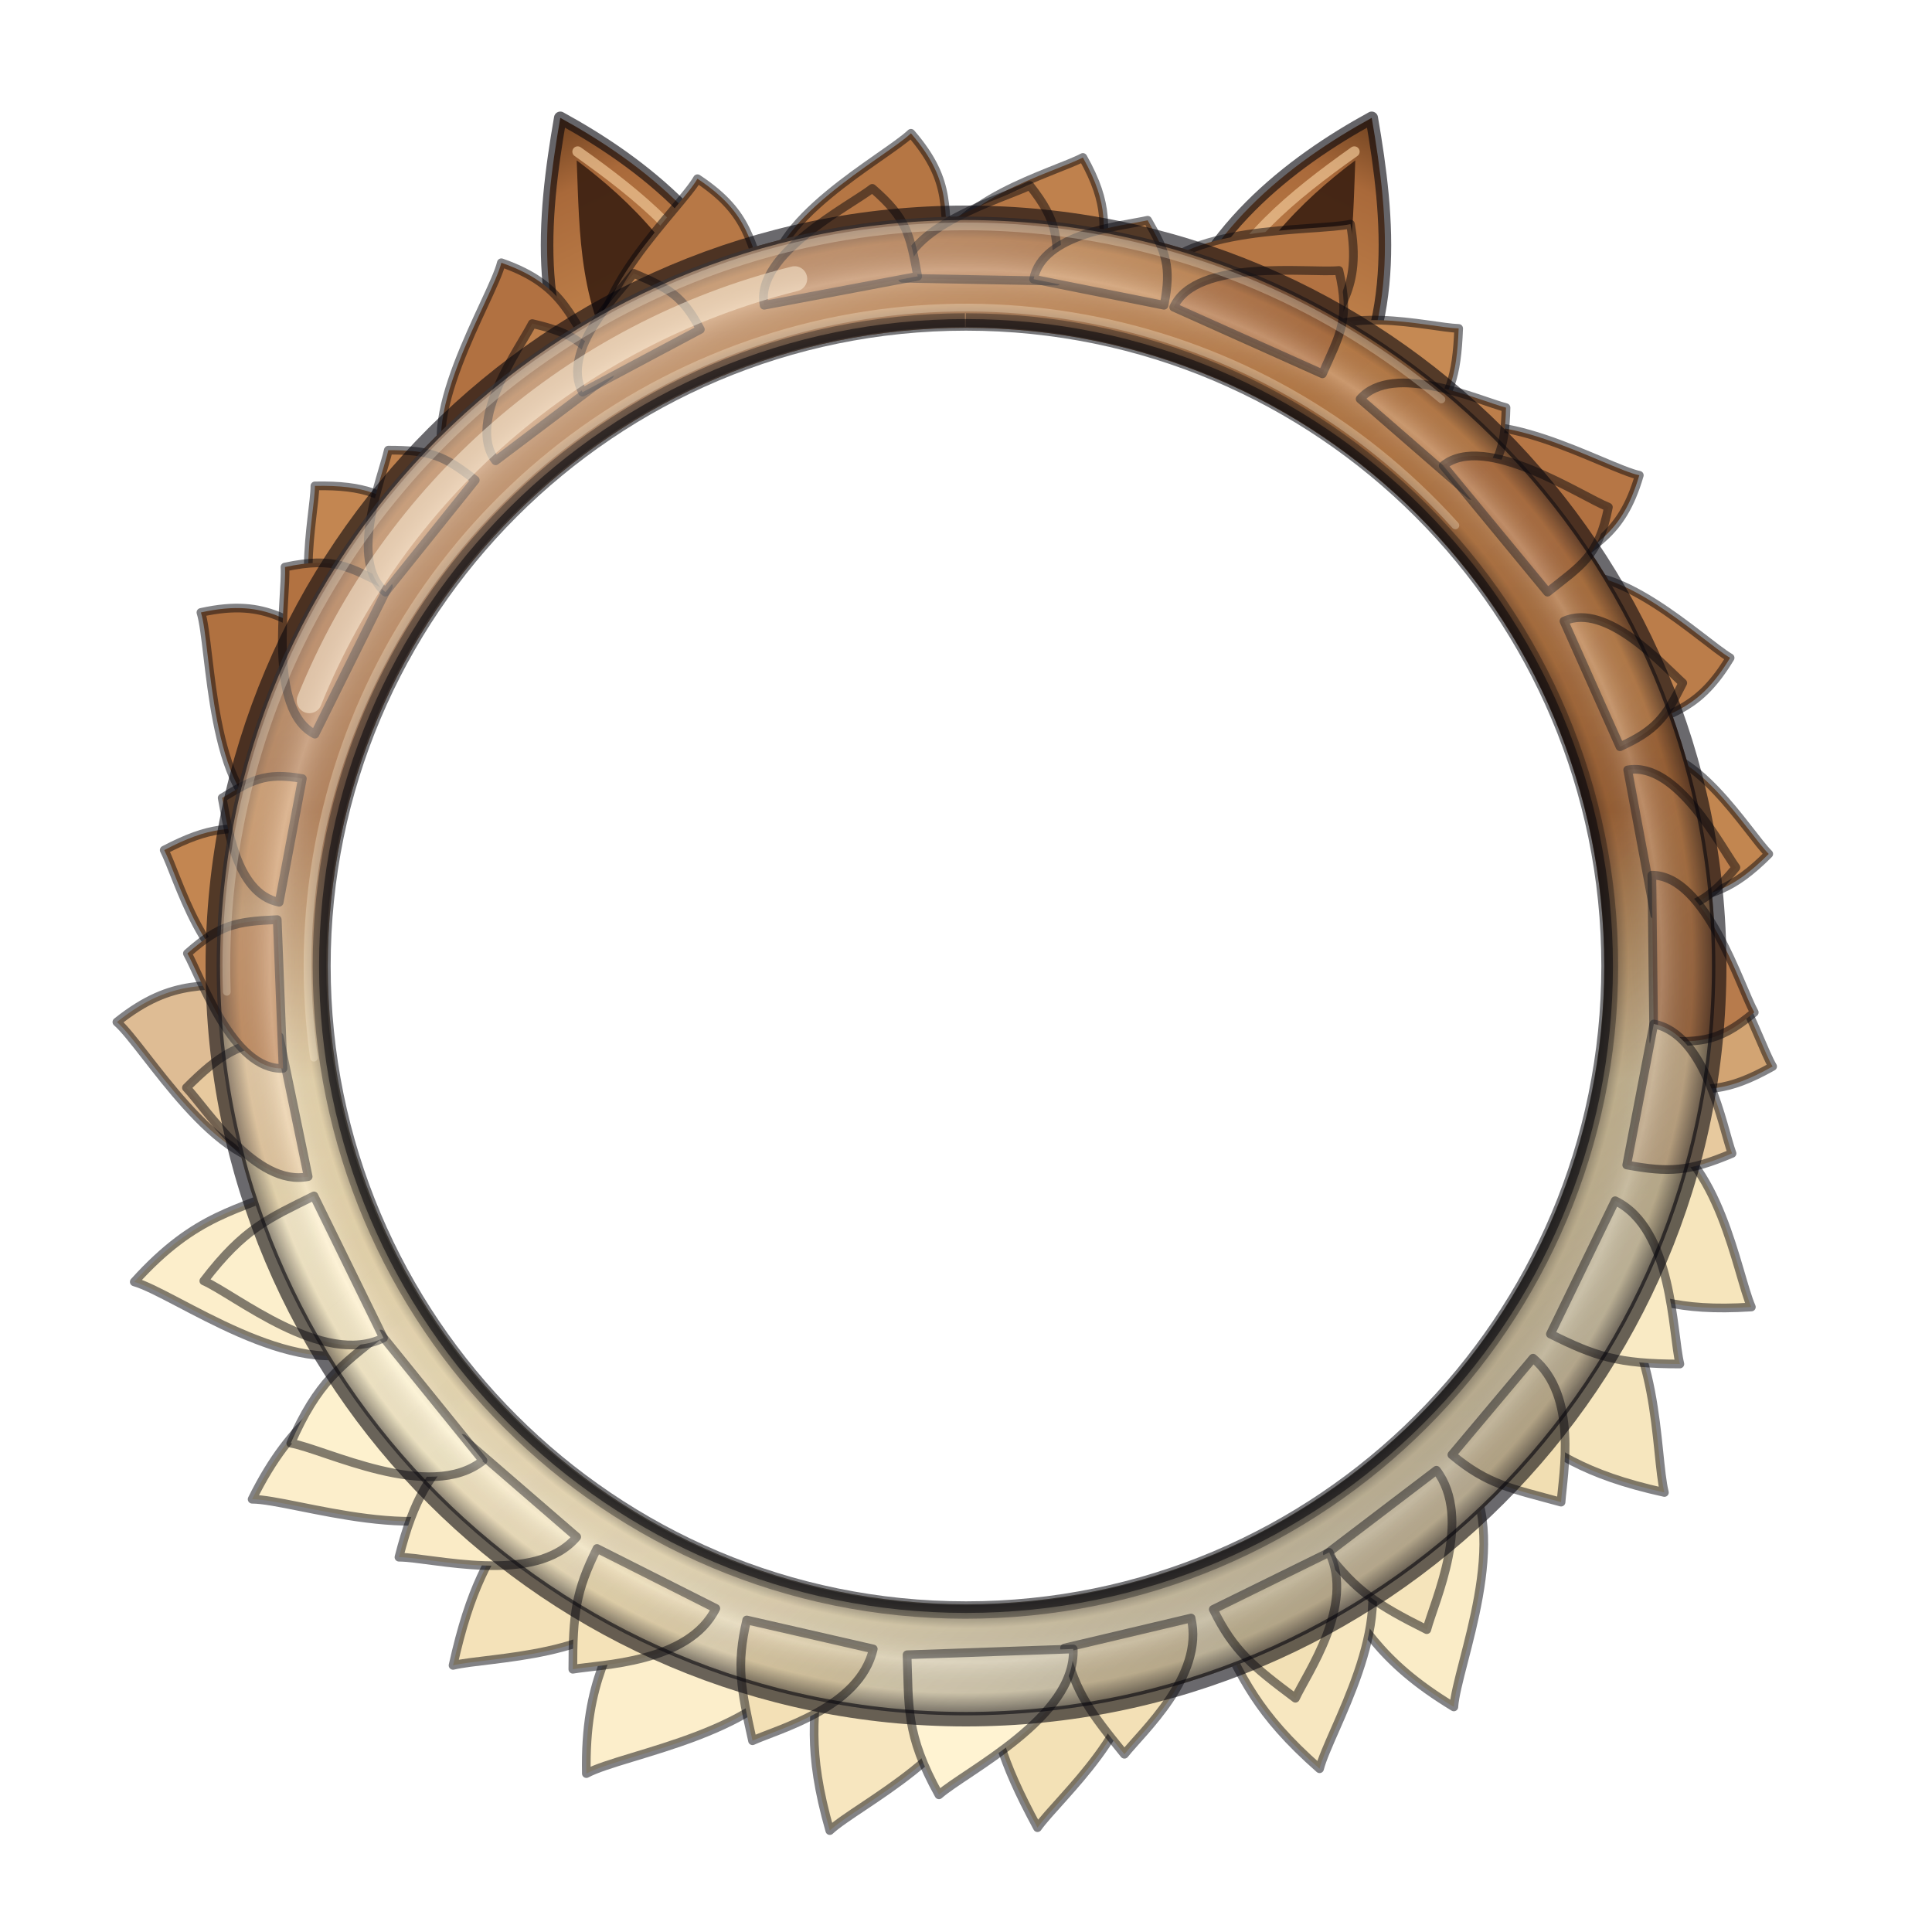
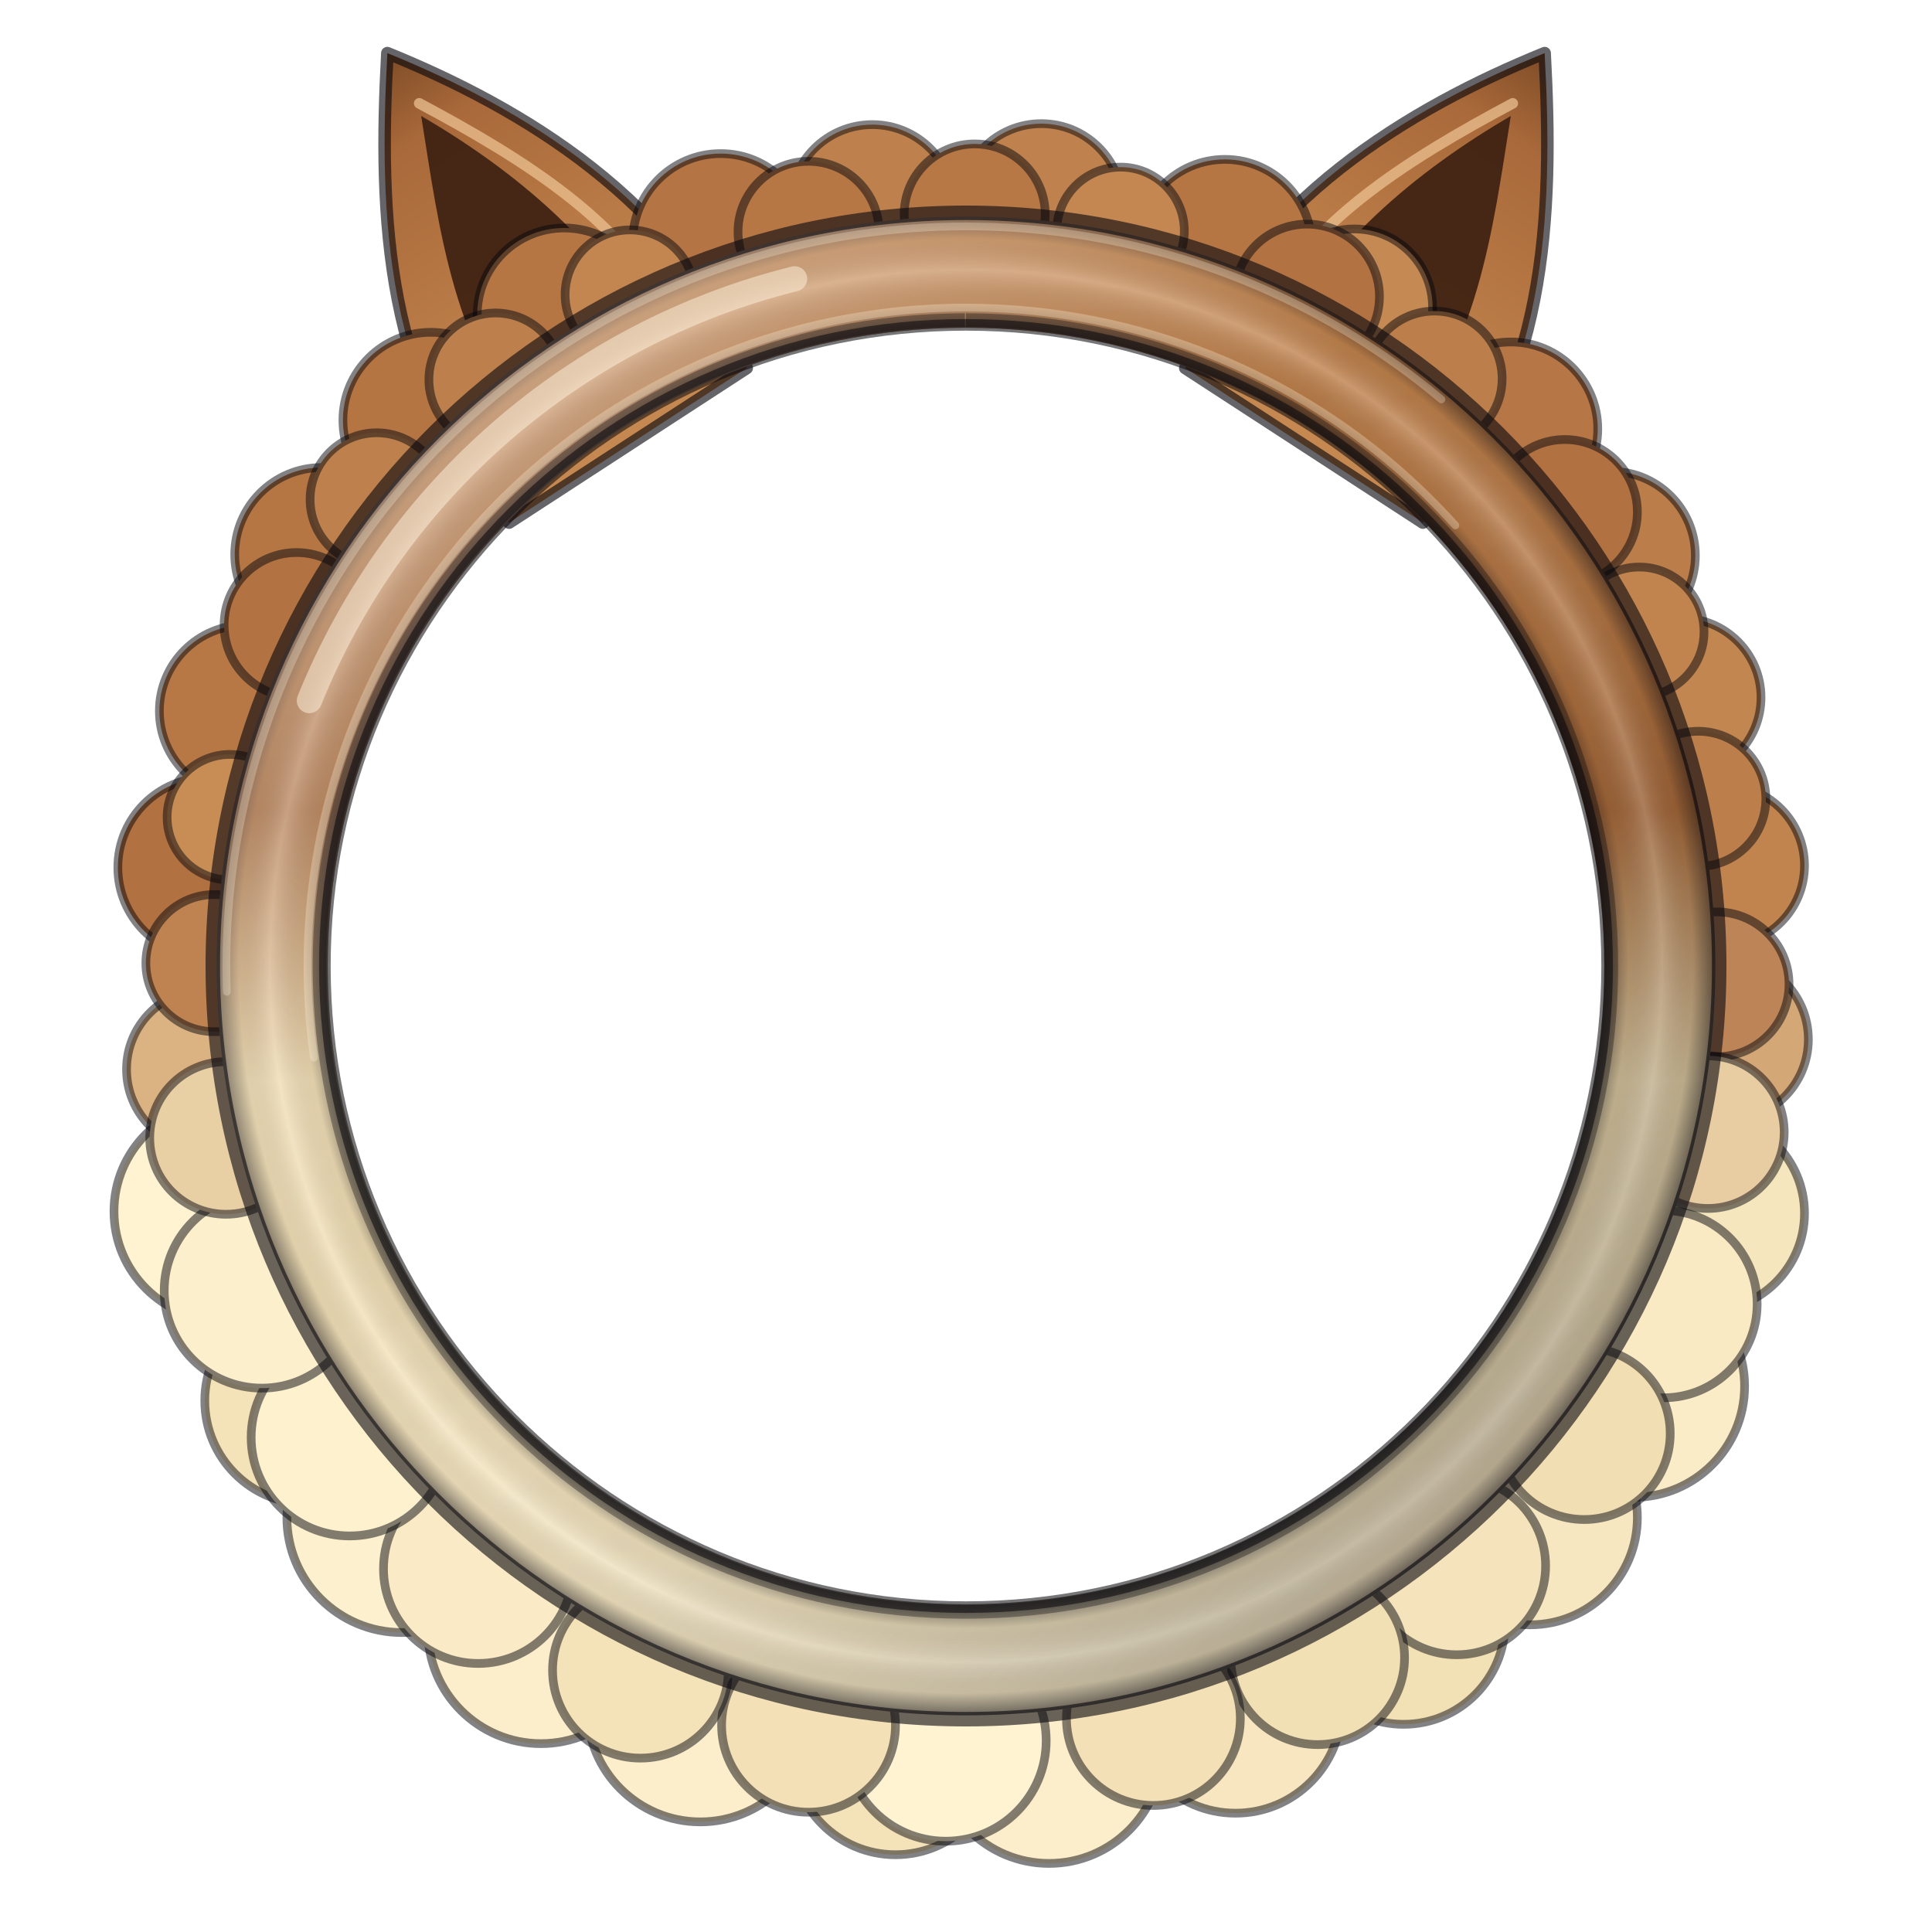
<svg xmlns="http://www.w3.org/2000/svg" viewBox="0 0 200 200" width="200" height="200">
  <defs>
    <linearGradient id="eb" gradientUnits="userSpaceOnUse" x1="0" y1="0" x2="0" y2="200">
      <stop offset="0" stop-color="#cf9158" />
      <stop offset="0.42" stop-color="#a96b3a" />
      <stop offset="0.56" stop-color="#ecd8ac" />
      <stop offset="1" stop-color="#fff4d4" />
    </linearGradient>
    <radialGradient id="ts" gradientUnits="userSpaceOnUse" cx="100" cy="100" r="77.568">
      <stop offset="0.852" stop-color="#07060c" stop-opacity="0.5" />
      <stop offset="0.884" stop-color="#07060c" stop-opacity="0.07" />
      <stop offset="0.929" stop-color="#fff" stop-opacity="0.2" />
      <stop offset="0.97" stop-color="#07060c" stop-opacity="0.07" />
      <stop offset="1" stop-color="#07060c" stop-opacity="0.5" />
    </radialGradient>
    <linearGradient id="tl" gradientUnits="userSpaceOnUse" x1="30" y1="22" x2="172" y2="178">
      <stop offset="0" stop-color="#fff" stop-opacity="0.45" />
      <stop offset="0.4" stop-color="#fff" stop-opacity="0" />
      <stop offset="0.62" stop-color="#07060c" stop-opacity="0.04" />
      <stop offset="1" stop-color="#07060c" stop-opacity="0.34" />
    </linearGradient>
-     <linearGradient id="ee" gradientUnits="userSpaceOnUse" x1="131.563" y1="35.287" x2="142.96" y2="11.918">
+     <linearGradient id="ee" gradientUnits="userSpaceOnUse" x1="139.214" y1="39.616" x2="163.178" y2="2.714">
      <stop offset="0" stop-color="#c58850" />
      <stop offset="0.7" stop-color="#a9693a" />
      <stop offset="1" stop-color="#6b3f1e" />
    </linearGradient>
-     <linearGradient id="ee2" gradientUnits="userSpaceOnUse" x1="68.437" y1="35.287" x2="57.04" y2="11.918">
+     <linearGradient id="ee2" gradientUnits="userSpaceOnUse" x1="60.786" y1="39.616" x2="36.822" y2="2.714">
      <stop offset="0" stop-color="#c58850" />
      <stop offset="0.7" stop-color="#a9693a" />
      <stop offset="1" stop-color="#6b3f1e" />
    </linearGradient>
  </defs>
-   <path d="M79.1 35.8C76.1 24.2 66.4 16.8 58 12.2C56.2 22.6 55 34.5 62.3 44Z" fill="url(#ee2)" stroke="#07060c" stroke-opacity="0.62" stroke-width="1.3" stroke-linejoin="round" />
-   <path d="M73.9 34.9C71.2 26.6 65.3 20.8 59.7 16.6C60 24.3 59.9 32.1 64.8 39.3Z" fill="#3d2112" fill-opacity=".92" />
-   <path d="M74.3 31.2C72.2 25.2 66.3 20.3 59.8 15.7" fill="none" stroke="#f0c796" stroke-opacity=".7" stroke-width="1.1" stroke-linecap="round" />
-   <path d="M120.9 35.8C123.9 24.2 133.6 16.8 142 12.2C143.8 22.6 145 34.5 137.7 44Z" fill="url(#ee)" stroke="#07060c" stroke-opacity="0.62" stroke-width="1.3" stroke-linejoin="round" />
-   <path d="M126.1 34.9C128.8 26.6 134.7 20.8 140.3 16.6C140 24.3 140.1 32.1 135.2 39.3Z" fill="#3d2112" fill-opacity=".92" />
-   <path d="M125.7 31.2C127.8 25.2 133.7 20.3 140.2 15.7" fill="none" stroke="#f0c796" stroke-opacity=".7" stroke-width="1.1" stroke-linecap="round" />
-   <g stroke="#07060c" stroke-opacity=".5" stroke-width=".9" stroke-linejoin="round">
-     <path d="M97.2 27C97.7 20.9 109.3 17.8 112.1 16.3C114.9 21.3 114.3 23.5 114 28.3Z" fill="#bf814d" />
-     <path d="M119.1 29.4C121.6 23.2 136.3 24 139.8 23.2C141 30 138.4 31.8 136.4 36.5Z" fill="#b57644" />
-     <path d="M134.9 35.9C138.1 31.2 147.9 33.9 151 34C150.8 39.1 150.1 40.9 147.5 44.6Z" fill="#c58953" />
-     <path d="M148.8 45.5C153.9 41.1 166.3 48.5 169.7 49.2C167.8 55.7 164.8 56.2 161 59.6Z" fill="#b67645" />
-     <path d="M161.3 60.1C166.9 57.3 176.2 66.4 179.1 68.1C175.9 73.4 173.3 73.6 168.9 75.7Z" fill="#bb7d4a" />
-     <path d="M169.6 77.8C175.3 76.7 180.9 86.2 183.1 88.4C179.3 92.2 177.2 92.6 172.7 93.5Z" fill="#c28650" />
-     <path d="M172.9 96.4C178.8 96.8 181.9 107.7 183.5 110.4C178.7 113.1 176.6 112.9 171.9 112.6Z" fill="#d2a473" />
-     <path d="M171 117.1C178 119.7 179.8 131.9 181.3 135.3C173.5 135.8 170.6 134.4 165.4 132.5Z" fill="#f6e5bc" />
-     <path d="M165.1 133.1C171.9 137.6 171.3 150.6 172.3 154.5C163.7 152.6 161 150.3 155.9 147Z" fill="#f6e6be" />
-     <path d="M151.4 152C156.7 158.8 150.8 172.4 150.5 176.7C142.4 171.8 141 167.9 137.2 163Z" fill="#faecc7" />
-     <path d="M141 160.5C144.8 167.9 137.6 179.2 136.6 183.1C130 177.3 128.6 173.6 125.9 168.3Z" fill="#f7e7c0" />
-     <path d="M117.5 170.9C118.5 178.6 109.6 186.1 107.4 189.2C103.5 182 102.8 178.7 102 173Z" fill="#f3e1b6" />
-     <path d="M101.6 173C100.8 181.2 88.8 186.8 85.9 189.5C83.5 181.1 84.3 177.4 84.9 171.5Z" fill="#f7e6bf" />
-     <path d="M83.1 171.2C80 179.4 64.6 181.5 60.7 183.6C60.5 173.8 63.5 170.5 65.7 164.6Z" fill="#fceecb" />
-     <path d="M67 165.1C62.7 171.7 50.6 171.5 46.9 172.4C48.7 164.3 50.6 161.3 53.7 156.5Z" fill="#f4e2b9" />
-     <path d="M51.6 154.8C45 160.6 30.4 155.2 26.1 155.2C30.4 146.5 34.6 145 39.3 140.9Z" fill="#fceecb" />
-     <path d="M38.4 139.5C30.5 143.2 18.1 133.9 13.9 132.7C20.4 125.5 24.7 125.4 30.4 122.7Z" fill="#fceecb" />
-     <path d="M29.7 120.4C22.5 121.5 15 108.3 12.1 105.8C18.1 101 21.5 102.4 26.8 101.6Z" fill="#debc94" />
-     <path d="M27 101.7C21.2 101.2 18.4 90.7 17 88C21.8 85.5 23.8 85.6 28.4 86Z" fill="#c38651" />
-     <path d="M28.3 85C21.7 82.7 21.9 66.9 20.8 63.4C28 61.8 29.9 64.8 34.9 66.6Z" fill="#b07140" />
-     <path d="M34.9 67C30 63.8 32.6 53.3 32.6 50.3C37.9 50.2 39.7 51.2 43.5 53.7Z" fill="#c38651" />
-     <path d="M46.9 49.6C42.5 44.1 51 30.9 51.9 27.2C58.8 29.6 58.9 33.2 62.2 37.3Z" fill="#b17141" />
-     <path d="M62.6 37.1C60 31.1 70.5 21.5 72.2 18.5C77.8 22.2 77.5 25.2 79.5 29.8Z" fill="#b77846" />
-     <path d="M79.9 29.7C78.9 23 91.7 16.3 94.3 13.8C98.8 19 97.5 21.8 98.3 26.9Z" fill="#b57644" />
+   <path d="M77.3 38.1C70.4 20.8 53.9 11.1 40.1 5.5C39.2 22.1 39.7 40.7 52.7 54.1Z" fill="url(#ee2)" stroke="#07060c" stroke-opacity="0.62" stroke-width="1.3" stroke-linejoin="round" />
+   <path d="M69 37.7C63.2 25.5 53 17.5 43.6 12C45.5 23.9 46.9 36.1 55.7 46.3Z" fill="#3d2112" fill-opacity=".92" />
+   <path d="M68.9 32C64.6 23.1 54.5 16.6 43.4 10.7" fill="none" stroke="#f0c796" stroke-opacity=".7" stroke-width="1.1" stroke-linecap="round" />
+   <path d="M122.7 38.1C129.6 20.8 146.1 11.1 159.9 5.5C160.8 22.1 160.3 40.7 147.3 54.1Z" fill="url(#ee)" stroke="#07060c" stroke-opacity="0.62" stroke-width="1.3" stroke-linejoin="round" />
+   <path d="M131 37.7C136.8 25.5 147 17.5 156.4 12C154.5 23.9 153.1 36.1 144.3 46.3Z" fill="#3d2112" fill-opacity=".92" />
+   <path d="M131.1 32C135.4 23.1 145.5 16.6 156.6 10.7" fill="none" stroke="#f0c796" stroke-opacity=".7" stroke-width="1.1" stroke-linecap="round" />
+   <g stroke="#07060c" stroke-opacity=".5" stroke-width=".9">
+     <circle cx="107.8" cy="21.2" r="8.4" fill="#bf814d" />
+     <circle cx="126.8" cy="25.5" r="9" fill="#b57644" />
+     <circle cx="140.2" cy="31.8" r="8.1" fill="#c58953" />
+     <circle cx="156.4" cy="44.4" r="9" fill="#b67645" />
+     <circle cx="166.8" cy="57.5" r="8.7" fill="#bb7d4a" />
+     <circle cx="174.1" cy="72.2" r="8.2" fill="#c28650" />
+     <circle cx="178.5" cy="89.6" r="8.3" fill="#c1844f" />
+     <circle cx="178.8" cy="107.6" r="8.4" fill="#d4a776" />
+     <circle cx="176.7" cy="125.6" r="10.1" fill="#f6e6be" />
+     <circle cx="169.1" cy="143.5" r="11.5" fill="#faecc7" />
+     <circle cx="158.4" cy="157.1" r="11.1" fill="#f7e7c0" />
+     <circle cx="145.3" cy="168" r="10.5" fill="#f3e1b6" />
+     <circle cx="127.9" cy="176.7" r="11" fill="#f7e6bf" />
+     <circle cx="108.6" cy="181.2" r="11.7" fill="#fceecb" />
+     <circle cx="92.7" cy="181.3" r="10.7" fill="#f4e2b9" />
+     <circle cx="72.5" cy="176.9" r="11.7" fill="#fceecb" />
+     <circle cx="56" cy="168.8" r="11.7" fill="#fceecb" />
+     <circle cx="41.6" cy="157.1" r="11.9" fill="#fdf0ce" />
+     <circle cx="31.9" cy="145" r="10.7" fill="#f4e2b9" />
+     <circle cx="23.1" cy="125.4" r="11.3" fill="#fff3d1" />
+     <circle cx="21.4" cy="110.7" r="8.3" fill="#dbb383" />
+     <circle cx="21.5" cy="89.8" r="9.3" fill="#b17141" />
+     <circle cx="25.4" cy="73.6" r="8.9" fill="#b77846" />
+     <circle cx="33.3" cy="57.4" r="9" fill="#b57644" />
+     <circle cx="44.6" cy="43.5" r="9.1" fill="#b47543" />
+     <circle cx="58.4" cy="32.6" r="9" fill="#b57644" />
+     <circle cx="74.6" cy="25" r="9.1" fill="#b47443" />
+     <circle cx="90.3" cy="21.4" r="8.5" fill="#be804c" />
+   </g>
+   <g stroke="#07060c" stroke-opacity=".5" stroke-width=".9">
+     <circle cx="100.9" cy="22.2" r="7.3" fill="#b77846" />
+     <circle cx="116" cy="23.9" r="6.6" fill="#c48751" />
+     <circle cx="135.3" cy="30.7" r="7.5" fill="#b27242" />
+     <circle cx="148.5" cy="39.2" r="7" fill="#bc7e4a" />
+     <circle cx="162" cy="53" r="7.5" fill="#b17141" />
+     <circle cx="169.7" cy="65.4" r="6.7" fill="#c1844f" />
+     <circle cx="175.8" cy="82.7" r="7" fill="#bc7e4b" />
+     <circle cx="177.7" cy="101.9" r="7.5" fill="#bd8457" />
+     <circle cx="176.8" cy="117.2" r="7.9" fill="#e8cca2" />
+     <circle cx="172.2" cy="135" r="9.7" fill="#f9eac4" />
+     <circle cx="164" cy="148.4" r="8.9" fill="#f1deb2" />
+     <circle cx="150.8" cy="162.1" r="9.2" fill="#f5e4bb" />
+     <circle cx="136.4" cy="171.6" r="9" fill="#f2e0b5" />
+     <circle cx="119.4" cy="177.9" r="9" fill="#f3e0b6" />
+     <circle cx="97.9" cy="180.2" r="10.4" fill="#fff3d2" />
+     <circle cx="83.7" cy="178.6" r="9" fill="#f3e0b6" />
+     <circle cx="66.3" cy="172.9" r="9.1" fill="#f4e2b8" />
+     <circle cx="49.5" cy="162.4" r="9.8" fill="#faebc6" />
+     <circle cx="36.2" cy="148.8" r="10.2" fill="#fdf1ce" />
+     <circle cx="27.1" cy="133.6" r="10.1" fill="#fcefcc" />
+     <circle cx="23.4" cy="117.8" r="7.9" fill="#e9cfa4" />
+     <circle cx="22.2" cy="99.7" r="7.1" fill="#be8351" />
+     <circle cx="23.8" cy="84.6" r="6.5" fill="#c88c55" />
+     <circle cx="30.7" cy="64.7" r="7.5" fill="#b27241" />
+     <circle cx="39" cy="51.7" r="6.9" fill="#be804c" />
+     <circle cx="51.3" cy="39.3" r="6.9" fill="#bd804c" />
+     <circle cx="65.2" cy="30.5" r="6.7" fill="#c38651" />
+     <circle cx="83.7" cy="24" r="7.3" fill="#b67745" />
  </g>
  <path d="M22.43 100A77.57 77.57 0 1 1 177.57 100A77.57 77.57 0 1 1 22.43 100ZM33.93 100A66.07 66.07 0 1 0 166.07 100A66.07 66.07 0 1 0 33.93 100Z" fill="url(#eb)" />
-   <g stroke="#07060c" stroke-opacity=".5" stroke-width=".9" stroke-linejoin="round">
-     <path d="M93.4 28.8C93.5 23.4 104 20.5 106.6 19.2C109.6 23 109.5 24.7 109.4 29.1Z" fill="#b77846" />
-     <path d="M107 28.9C107.9 24.1 116.2 23.4 118.8 22.8C120.7 26.1 121.3 27.6 120.5 31.6Z" fill="#c48751" />
-     <path d="M121.5 31.8C123.8 26.7 135.5 28.3 138.6 28C139.8 33.1 138.7 34.6 136.9 38.7Z" fill="#b27242" />
-     <path d="M140.8 41.3C144.2 37.4 153.2 41.5 155.9 42.2C155.8 46.6 155.1 48.1 152.3 51.3Z" fill="#bc7e4a" />
-     <path d="M149.4 48.2C153.7 44.7 163.7 51.4 166.5 52.5C165.5 57.6 163.7 58.5 160.2 61.3Z" fill="#b17141" />
-     <path d="M161.9 64.3C166.3 62.3 172.2 68.9 174.2 70.7C172.4 74.3 171.4 75.6 167.7 77.3Z" fill="#c1844f" />
-     <path d="M168.5 79.7C173.6 78.8 178.1 87.6 179.7 89.8C176.9 93.2 175.4 93.9 171.3 94.7Z" fill="#bc7e4b" />
-     <path d="M171 90.6C176.6 90.6 180.1 102.1 181.6 104.8C177.6 108.2 175.7 107.8 171.2 107.8Z" fill="#b77b4c" />
-     <path d="M171.2 106C176.7 107.1 178.3 116.7 179.3 119.4C174.8 121.3 172.8 121.4 168.4 120.6Z" fill="#e7c99e" />
-     <path d="M167.2 124.3C173.2 127.2 173.1 138 173.9 141.2C167.5 141.2 165.1 140.4 160.5 138.1Z" fill="#f9eac4" />
-     <path d="M158.7 140.6C163.4 144.5 161.8 152.6 161.6 155.5C156.5 154.1 154 153.7 150.3 150.6Z" fill="#f1deb2" />
-     <path d="M148.7 152.2C152.5 157.2 148.5 165.7 147.7 168.7C142.5 166.1 140.4 164.7 137.4 160.8Z" fill="#f5e4bb" />
-     <path d="M137.6 160.7C140.3 166.2 135.3 173.2 134.1 175.8C129.7 172.5 127.7 170.9 125.6 166.6Z" fill="#f2e0b5" />
-     <path d="M123.3 167.5C124.7 173.5 118.2 179.3 116.4 181.6C112.9 177.3 111.4 175.3 110.2 170.6Z" fill="#f3e0b6" />
-     <path d="M111.1 170.7C111.4 177.8 99.9 183.4 97.2 185.8C93.7 179.5 94.1 176.6 93.9 171.3Z" fill="#fff3d2" />
-     <path d="M90.4 170.7C89 176.8 80.5 179 77.9 180.2C76.7 174.8 76.2 172.4 77.3 167.7Z" fill="#f3e0b6" />
-     <path d="M74.1 166.5C71.3 172.2 62.1 172.3 59.3 172.8C59.3 167.1 59.6 164.7 61.8 160.3Z" fill="#f4e2b8" />
-     <path d="M59.7 159.1C55.4 164.2 44.7 161.2 41.3 161.2C42.9 154.9 44.5 152.8 47.9 148.9Z" fill="#faebc6" />
-     <path d="M50 151.2C44.5 155.6 33.6 150 30.1 149.4C32.9 143 35.3 141.4 39.4 138.1Z" fill="#fdf1ce" />
-     <path d="M39.7 138.5C33.5 141.6 24.3 134 21.1 132.6C25.3 127.1 27.9 126.1 32.5 123.8Z" fill="#fcefcc" />
-     <path d="M31.9 121.8C26.5 122.9 21.3 114.7 19.3 112.6C22.8 109.1 24.5 108.2 28.9 107.3Z" fill="#e7c99e" />
-     <path d="M29.3 110.6C24.1 110.8 20.8 101.2 19.4 98.7C22.8 95.7 24.4 95.4 28.7 95.2Z" fill="#bf8452" />
-     <path d="M28.9 93.4C24.3 92.5 23.5 85 23 82.6C26 80.8 27.4 79.9 31.3 80.6Z" fill="#c88c55" />
-     <path d="M32.6 76C27.6 73.5 29.7 61.8 29.5 58.7C34.7 57.6 36.1 58.7 40.2 60.7Z" fill="#b27241" />
-     <path d="M39.9 61.3C36 58.1 39.6 49.3 40.2 46.6C44.5 46.6 45.9 47.1 49.2 49.7Z" fill="#be804c" />
-     <path d="M51.3 47.7C48.2 43.6 53.9 35.9 55.1 33.5C59.4 34.5 60.6 35.5 63.1 38.8Z" fill="#bd804c" />
-     <path d="M60.3 40.6C58 36.3 64 30.4 65.6 28.3C69.1 29.8 70.6 30.5 72.5 34.1Z" fill="#c38651" />
-     <path d="M79.1 31.6C78.1 26.3 88 21.3 90.3 19.5C93.9 22.6 94.2 24.3 95 28.6Z" fill="#b67745" />
-   </g>
  <path d="M22.43 100A77.57 77.57 0 1 1 177.57 100A77.57 77.57 0 1 1 22.43 100ZM33.93 100A66.07 66.07 0 1 0 166.07 100A66.07 66.07 0 1 0 33.93 100Z" fill="url(#ts)" />
  <path d="M22.43 100A77.57 77.57 0 1 1 177.57 100A77.57 77.57 0 1 1 22.43 100ZM33.93 100A66.07 66.07 0 1 0 166.07 100A66.07 66.07 0 1 0 33.93 100Z" fill="url(#tl)" />
  <path d="M100 33.13A66.87 66.87 0 1 1 99.88 33.13" fill="none" stroke="#07060c" stroke-opacity=".34" stroke-width="1.4" />
  <path d="M32.5 109.49A68.17 68.17 0 0 1 150.66 54.39" fill="none" stroke="#fff4de" stroke-opacity=".3" stroke-width=".8" stroke-linecap="round" />
  <path d="M23.48 102.67A76.57 76.57 0 0 1 149.22 41.35" fill="none" stroke="#fff4de" stroke-opacity=".28" stroke-width=".8" stroke-linecap="round" />
  <path d="M32.02 72.53A73.32 73.32 0 0 1 82.26 28.86" fill="none" stroke="#fff4de" stroke-opacity="0.5" stroke-width="2.6" stroke-linecap="round" />
  <circle cx="100" cy="100" r="77.97" fill="none" stroke="#07060c" stroke-opacity="0.6" stroke-width="1.5" />
  <circle cx="100" cy="100" r="66.37" fill="none" stroke="#07060c" stroke-opacity="0.55" stroke-width="1.2" />
</svg>
